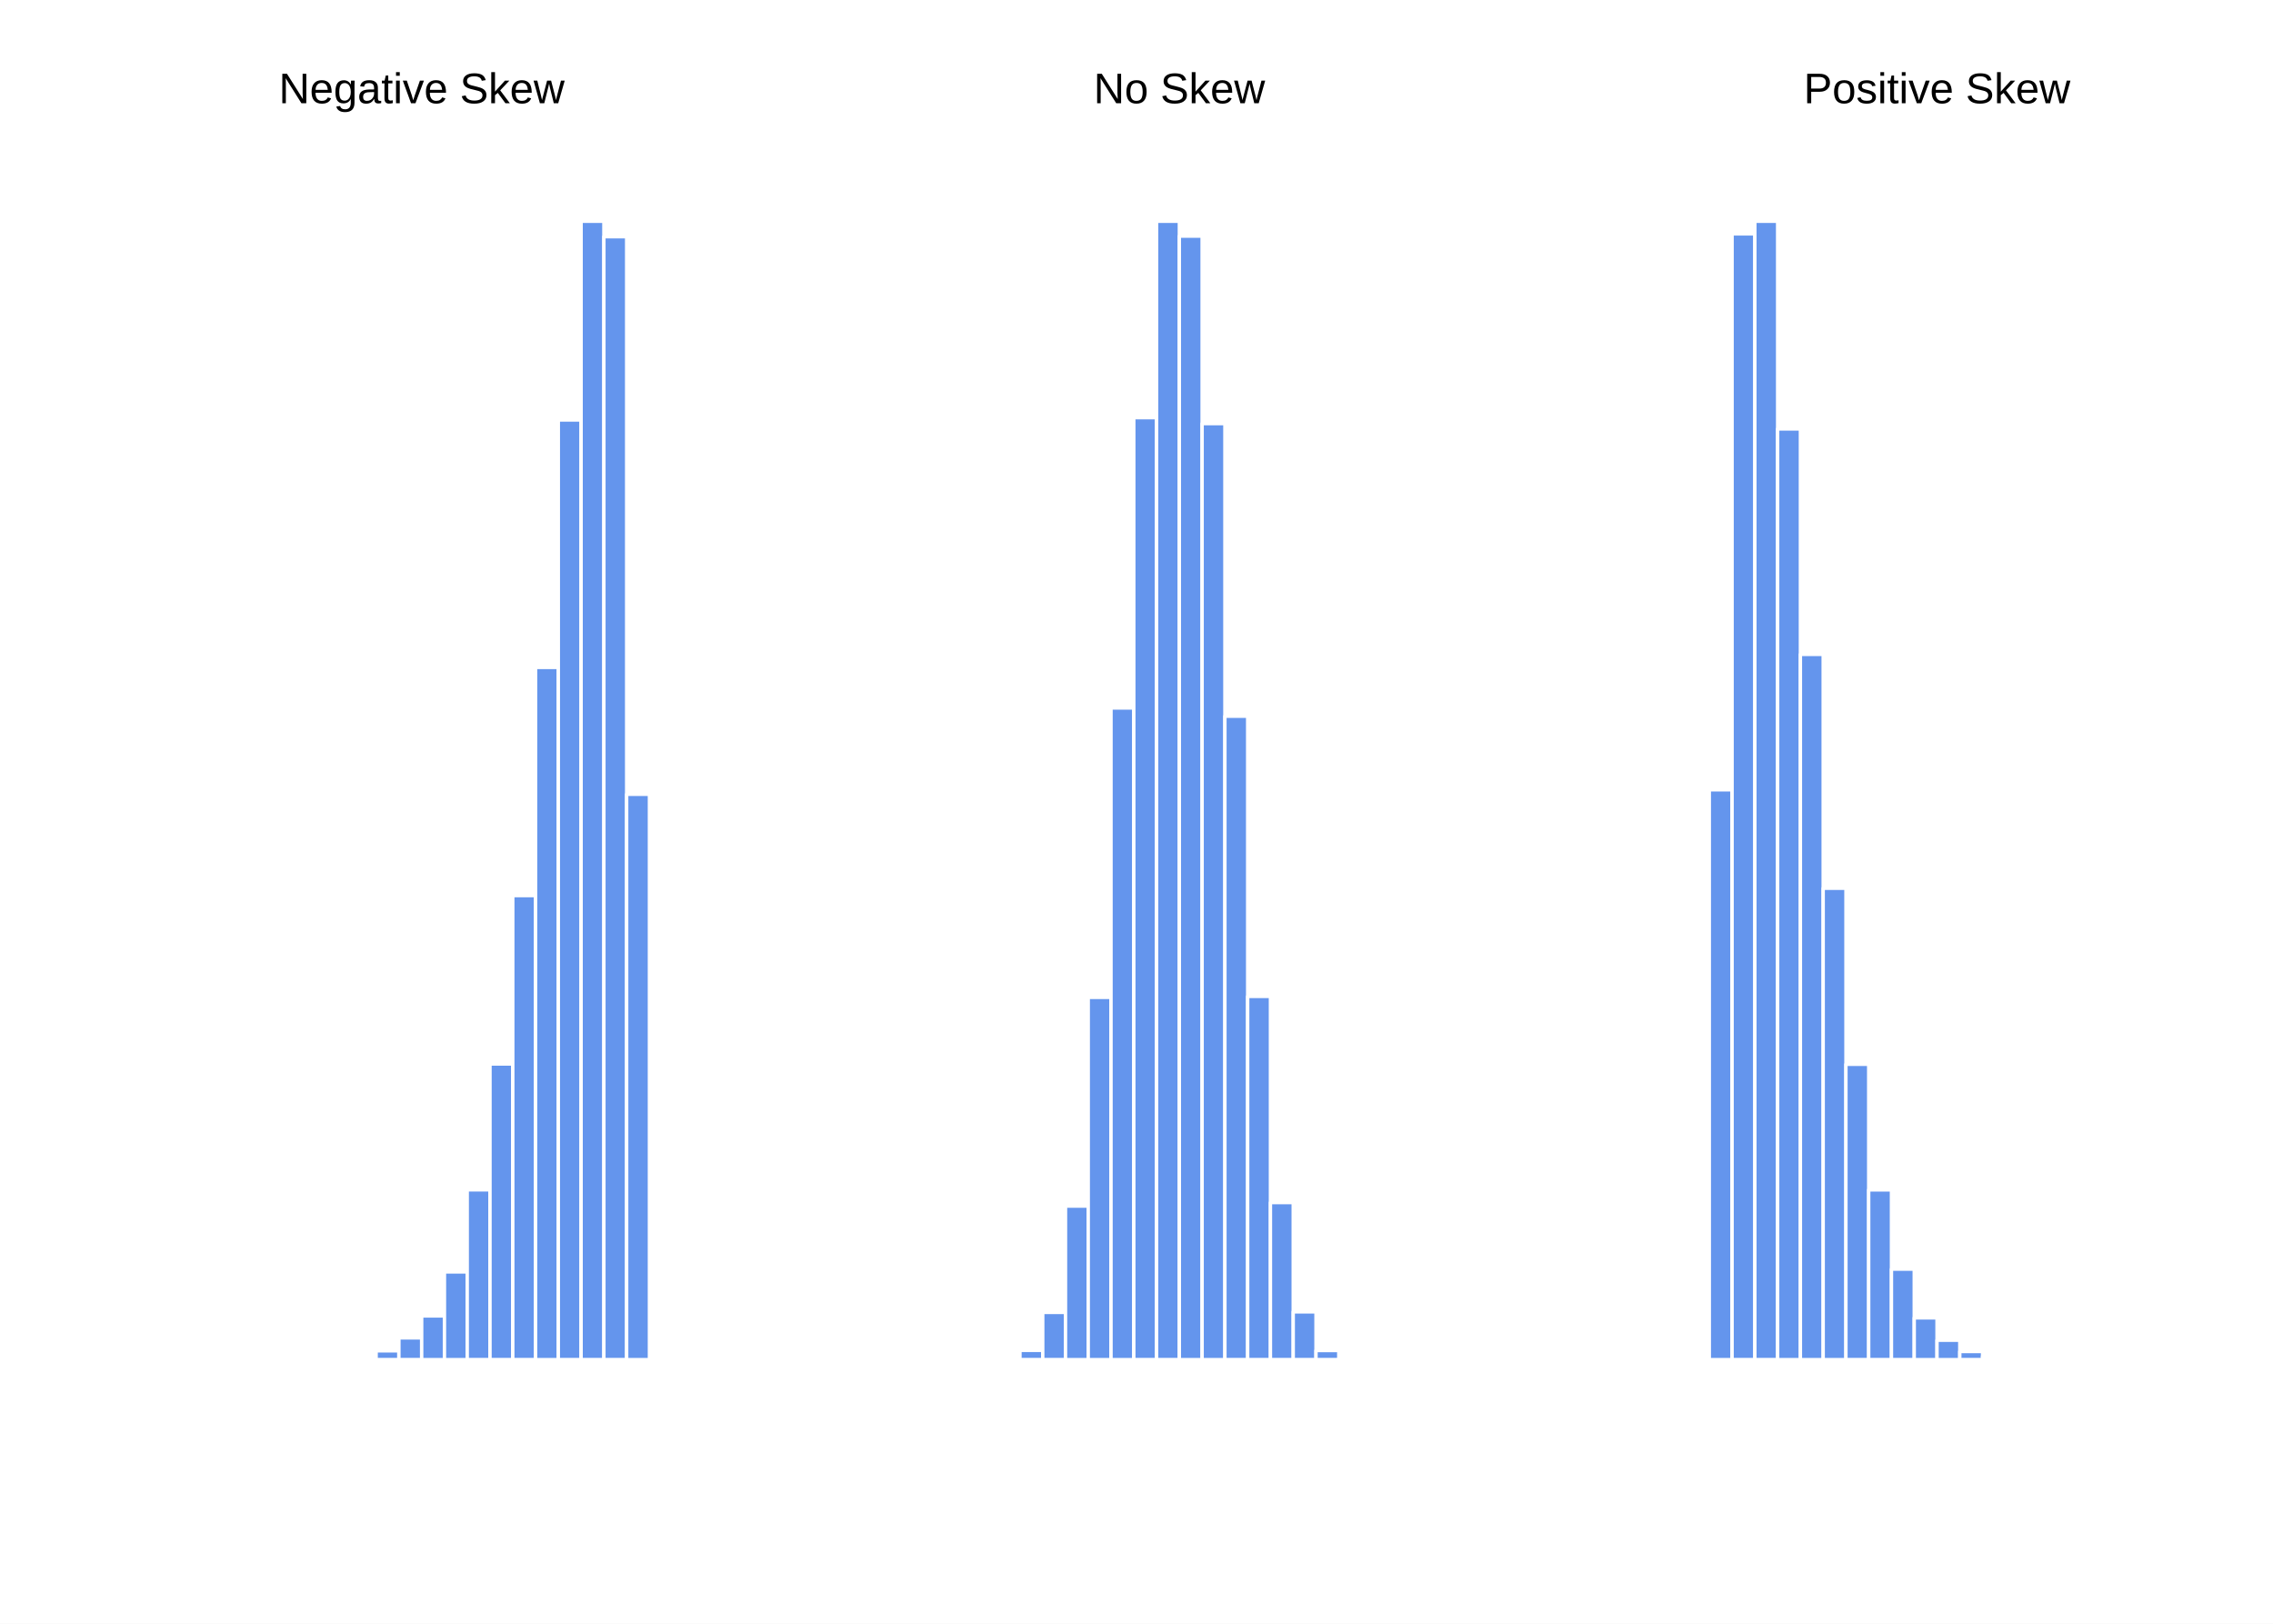
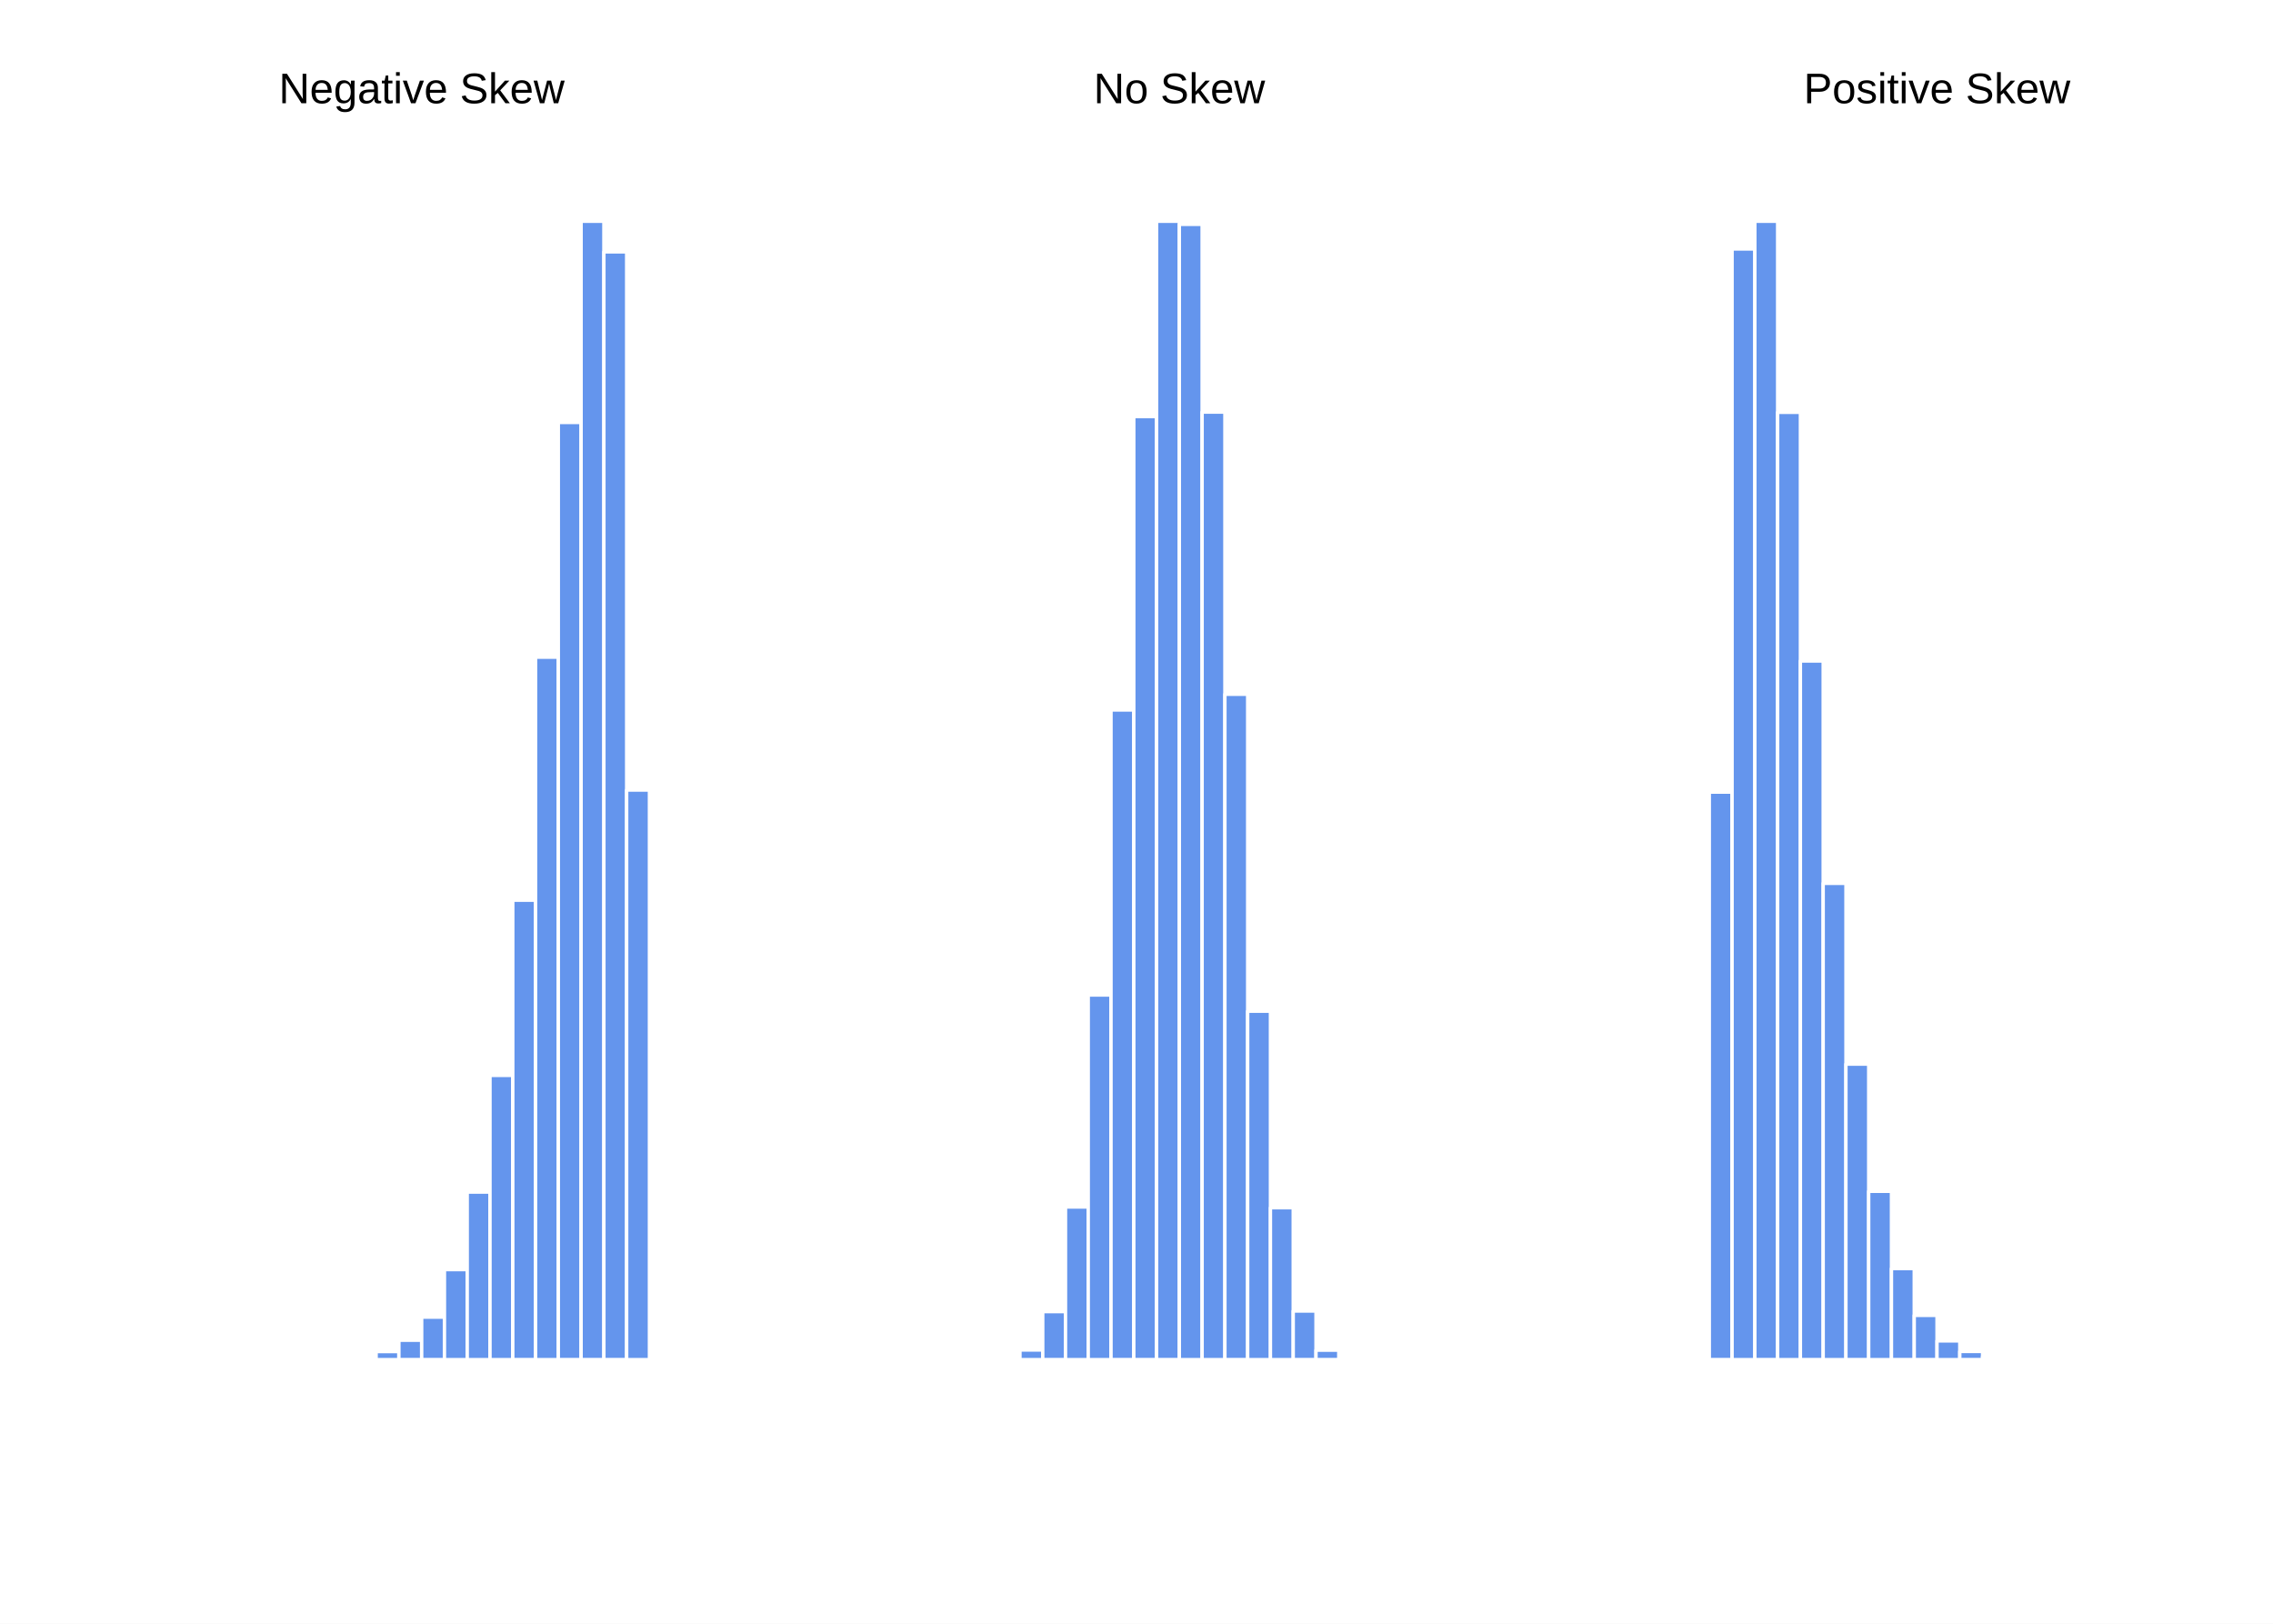
<svg xmlns="http://www.w3.org/2000/svg" class="svglite" width="504.00pt" height="360.00pt" viewBox="0 0 504.00 360.00">
  <defs>
    <style type="text/css">
    .svglite line, .svglite polyline, .svglite polygon, .svglite path, .svglite rect, .svglite circle {
      fill: none;
      stroke: #000000;
      stroke-linecap: round;
      stroke-linejoin: round;
      stroke-miterlimit: 10.00;
    }
    .svglite text {
      white-space: pre;
    }
  </style>
  </defs>
  <rect width="100%" height="100%" style="stroke: none; fill: #FFFFFF;" />
  <defs>
    <clipPath id="cpMC4wMHw1MDQuMDB8MC4wMHwzNjAuMDA=">
      <rect x="0.00" y="0.00" width="504.00" height="360.00" />
    </clipPath>
  </defs>
  <g clip-path="url(#cpMC4wMHw1MDQuMDB8MC4wMHwzNjAuMDA=)">
</g>
  <defs>
    <clipPath id="cpMzguOTd8MTQ4LjA0fDM4Ljk3fDMxMS41Mw==">
      <rect x="38.97" y="38.97" width="109.08" height="272.56" />
    </clipPath>
  </defs>
  <g clip-path="url(#cpMzguOTd8MTQ4LjA0fDM4Ljk3fDMxMS41Mw==)">
</g>
  <defs>
    <clipPath id="cpMC4wMHwxNjguMDB8MC4wMHwzNjAuMDA=">
      <rect x="0.00" y="0.00" width="168.00" height="360.00" />
    </clipPath>
  </defs>
  <g clip-path="url(#cpMC4wMHwxNjguMDB8MC4wMHwzNjAuMDA=)">
    <text x="93.50" y="22.89" text-anchor="middle" style="font-size: 9.50px; font-family: &quot;Arial&quot;;" textLength="63.38px" lengthAdjust="spacingAndGlyphs">Negative Skew</text>
  </g>
  <g clip-path="url(#cpMzguOTd8MTQ4LjA0fDM4Ljk3fDMxMS41Mw==)">
    <rect x="43.01" y="301.43" width="5.05" height="0.00" style="stroke-width: 0.75; stroke: #FFFFFF; fill: #6495ED;" />
    <rect x="48.06" y="301.43" width="5.05" height="0.00" style="stroke-width: 0.75; stroke: #FFFFFF; fill: #6495ED;" />
    <rect x="53.11" y="301.43" width="5.05" height="0.00" style="stroke-width: 0.75; stroke: #FFFFFF; fill: #6495ED;" />
    <rect x="58.16" y="301.43" width="5.05" height="0.00" style="stroke-width: 0.75; stroke: #FFFFFF; fill: #6495ED;" />
    <rect x="63.21" y="301.43" width="5.05" height="0.00" style="stroke-width: 0.75; stroke: #FFFFFF; fill: #6495ED;" />
-     <rect x="68.26" y="301.39" width="5.05" height="0.049" style="stroke-width: 0.75; stroke: #FFFFFF; fill: #6495ED;" />
+     <rect x="68.26" y="301.37" width="5.05" height="0.061" style="stroke-width: 0.75; stroke: #FFFFFF; fill: #6495ED;" />
    <rect x="73.30" y="301.21" width="5.05" height="0.22" style="stroke-width: 0.75; stroke: #FFFFFF; fill: #6495ED;" />
-     <rect x="78.35" y="300.94" width="5.05" height="0.49" style="stroke-width: 0.75; stroke: #FFFFFF; fill: #6495ED;" />
-     <rect x="83.40" y="299.50" width="5.05" height="1.93" style="stroke-width: 0.75; stroke: #FFFFFF; fill: #6495ED;" />
-     <rect x="88.45" y="296.62" width="5.05" height="4.81" style="stroke-width: 0.75; stroke: #FFFFFF; fill: #6495ED;" />
-     <rect x="93.50" y="291.76" width="5.05" height="9.68" style="stroke-width: 0.75; stroke: #FFFFFF; fill: #6495ED;" />
-     <rect x="98.55" y="282.00" width="5.05" height="19.44" style="stroke-width: 0.75; stroke: #FFFFFF; fill: #6495ED;" />
-     <rect x="103.60" y="263.80" width="5.05" height="37.63" style="stroke-width: 0.75; stroke: #FFFFFF; fill: #6495ED;" />
-     <rect x="108.65" y="235.90" width="5.05" height="65.53" style="stroke-width: 0.75; stroke: #FFFFFF; fill: #6495ED;" />
-     <rect x="113.70" y="198.56" width="5.05" height="102.87" style="stroke-width: 0.75; stroke: #FFFFFF; fill: #6495ED;" />
-     <rect x="118.75" y="147.98" width="5.05" height="153.46" style="stroke-width: 0.75; stroke: #FFFFFF; fill: #6495ED;" />
-     <rect x="123.80" y="93.12" width="5.05" height="208.31" style="stroke-width: 0.75; stroke: #FFFFFF; fill: #6495ED;" />
+     <rect x="78.35" y="300.86" width="5.05" height="0.58" style="stroke-width: 0.75; stroke: #FFFFFF; fill: #6495ED;" />
+     <rect x="83.40" y="299.66" width="5.05" height="1.78" style="stroke-width: 0.75; stroke: #FFFFFF; fill: #6495ED;" />
+     <rect x="88.45" y="297.14" width="5.05" height="4.29" style="stroke-width: 0.75; stroke: #FFFFFF; fill: #6495ED;" />
+     <rect x="93.50" y="292.03" width="5.05" height="9.40" style="stroke-width: 0.75; stroke: #FFFFFF; fill: #6495ED;" />
+     <rect x="98.55" y="281.49" width="5.05" height="19.95" style="stroke-width: 0.75; stroke: #FFFFFF; fill: #6495ED;" />
+     <rect x="103.60" y="264.30" width="5.05" height="37.14" style="stroke-width: 0.75; stroke: #FFFFFF; fill: #6495ED;" />
+     <rect x="108.65" y="238.42" width="5.05" height="63.02" style="stroke-width: 0.75; stroke: #FFFFFF; fill: #6495ED;" />
+     <rect x="113.70" y="199.59" width="5.05" height="101.84" style="stroke-width: 0.75; stroke: #FFFFFF; fill: #6495ED;" />
+     <rect x="118.75" y="145.70" width="5.05" height="155.74" style="stroke-width: 0.75; stroke: #FFFFFF; fill: #6495ED;" />
+     <rect x="123.80" y="93.66" width="5.05" height="207.77" style="stroke-width: 0.75; stroke: #FFFFFF; fill: #6495ED;" />
    <rect x="128.85" y="49.06" width="5.05" height="252.37" style="stroke-width: 0.75; stroke: #FFFFFF; fill: #6495ED;" />
-     <rect x="133.90" y="52.48" width="5.05" height="248.95" style="stroke-width: 0.75; stroke: #FFFFFF; fill: #6495ED;" />
-     <rect x="138.95" y="176.10" width="5.05" height="125.34" style="stroke-width: 0.75; stroke: #FFFFFF; fill: #6495ED;" />
+     <rect x="133.90" y="55.85" width="5.05" height="245.58" style="stroke-width: 0.75; stroke: #FFFFFF; fill: #6495ED;" />
+     <rect x="138.95" y="175.17" width="5.05" height="126.27" style="stroke-width: 0.75; stroke: #FFFFFF; fill: #6495ED;" />
  </g>
  <defs>
    <clipPath id="cpMjA2Ljk3fDMxNi4wNHwzOC45N3wzMTEuNTM=">
      <rect x="206.97" y="38.97" width="109.08" height="272.56" />
    </clipPath>
  </defs>
  <g clip-path="url(#cpMjA2Ljk3fDMxNi4wNHwzOC45N3wzMTEuNTM=)">
</g>
  <defs>
    <clipPath id="cpMTY4LjAwfDMzNi4wMHwwLjAwfDM2MC4wMA==">
      <rect x="168.00" y="0.00" width="168.00" height="360.00" />
    </clipPath>
  </defs>
  <g clip-path="url(#cpMTY4LjAwfDMzNi4wMHwwLjAwfDM2MC4wMA==)">
    <text x="261.50" y="22.89" text-anchor="middle" style="font-size: 9.50px; font-family: &quot;Arial&quot;;" textLength="38.02px" lengthAdjust="spacingAndGlyphs">No Skew</text>
  </g>
  <g clip-path="url(#cpMjA2Ljk3fDMxNi4wNHwzOC45N3wzMTEuNTM=)">
    <rect x="211.01" y="301.43" width="5.05" height="0.00" style="stroke-width: 0.75; stroke: #FFFFFF; fill: #6495ED;" />
    <rect x="216.06" y="301.43" width="5.05" height="0.00" style="stroke-width: 0.75; stroke: #FFFFFF; fill: #6495ED;" />
-     <rect x="221.11" y="301.16" width="5.05" height="0.28" style="stroke-width: 0.75; stroke: #FFFFFF; fill: #6495ED;" />
-     <rect x="226.16" y="299.39" width="5.05" height="2.04" style="stroke-width: 0.75; stroke: #FFFFFF; fill: #6495ED;" />
-     <rect x="231.21" y="290.98" width="5.05" height="10.45" style="stroke-width: 0.75; stroke: #FFFFFF; fill: #6495ED;" />
-     <rect x="236.26" y="267.40" width="5.05" height="34.04" style="stroke-width: 0.75; stroke: #FFFFFF; fill: #6495ED;" />
-     <rect x="241.30" y="221.13" width="5.05" height="80.31" style="stroke-width: 0.75; stroke: #FFFFFF; fill: #6495ED;" />
-     <rect x="246.35" y="156.97" width="5.05" height="144.47" style="stroke-width: 0.75; stroke: #FFFFFF; fill: #6495ED;" />
-     <rect x="251.40" y="92.60" width="5.05" height="208.83" style="stroke-width: 0.75; stroke: #FFFFFF; fill: #6495ED;" />
+     <rect x="221.11" y="301.19" width="5.05" height="0.25" style="stroke-width: 0.75; stroke: #FFFFFF; fill: #6495ED;" />
+     <rect x="226.16" y="299.31" width="5.05" height="2.13" style="stroke-width: 0.75; stroke: #FFFFFF; fill: #6495ED;" />
+     <rect x="231.21" y="290.80" width="5.05" height="10.63" style="stroke-width: 0.75; stroke: #FFFFFF; fill: #6495ED;" />
+     <rect x="236.26" y="267.61" width="5.05" height="33.83" style="stroke-width: 0.75; stroke: #FFFFFF; fill: #6495ED;" />
+     <rect x="241.30" y="220.61" width="5.05" height="80.83" style="stroke-width: 0.75; stroke: #FFFFFF; fill: #6495ED;" />
+     <rect x="246.35" y="157.41" width="5.05" height="144.02" style="stroke-width: 0.75; stroke: #FFFFFF; fill: #6495ED;" />
+     <rect x="251.40" y="92.36" width="5.05" height="209.07" style="stroke-width: 0.75; stroke: #FFFFFF; fill: #6495ED;" />
    <rect x="256.45" y="49.06" width="5.05" height="252.37" style="stroke-width: 0.75; stroke: #FFFFFF; fill: #6495ED;" />
-     <rect x="261.50" y="52.35" width="5.05" height="249.09" style="stroke-width: 0.75; stroke: #FFFFFF; fill: #6495ED;" />
-     <rect x="266.55" y="93.92" width="5.05" height="207.52" style="stroke-width: 0.75; stroke: #FFFFFF; fill: #6495ED;" />
-     <rect x="271.60" y="158.79" width="5.05" height="142.64" style="stroke-width: 0.75; stroke: #FFFFFF; fill: #6495ED;" />
-     <rect x="276.65" y="220.92" width="5.05" height="80.51" style="stroke-width: 0.75; stroke: #FFFFFF; fill: #6495ED;" />
-     <rect x="281.70" y="266.62" width="5.05" height="34.81" style="stroke-width: 0.75; stroke: #FFFFFF; fill: #6495ED;" />
-     <rect x="286.75" y="290.86" width="5.05" height="10.57" style="stroke-width: 0.75; stroke: #FFFFFF; fill: #6495ED;" />
-     <rect x="291.80" y="299.43" width="5.05" height="2.00" style="stroke-width: 0.75; stroke: #FFFFFF; fill: #6495ED;" />
-     <rect x="296.85" y="301.22" width="5.05" height="0.22" style="stroke-width: 0.75; stroke: #FFFFFF; fill: #6495ED;" />
+     <rect x="261.50" y="49.74" width="5.05" height="251.70" style="stroke-width: 0.75; stroke: #FFFFFF; fill: #6495ED;" />
+     <rect x="266.55" y="91.37" width="5.05" height="210.07" style="stroke-width: 0.75; stroke: #FFFFFF; fill: #6495ED;" />
+     <rect x="271.60" y="153.93" width="5.05" height="147.50" style="stroke-width: 0.75; stroke: #FFFFFF; fill: #6495ED;" />
+     <rect x="276.65" y="224.19" width="5.05" height="77.25" style="stroke-width: 0.75; stroke: #FFFFFF; fill: #6495ED;" />
+     <rect x="281.70" y="267.77" width="5.05" height="33.67" style="stroke-width: 0.75; stroke: #FFFFFF; fill: #6495ED;" />
+     <rect x="286.75" y="290.67" width="5.05" height="10.76" style="stroke-width: 0.75; stroke: #FFFFFF; fill: #6495ED;" />
+     <rect x="291.80" y="299.35" width="5.05" height="2.08" style="stroke-width: 0.75; stroke: #FFFFFF; fill: #6495ED;" />
+     <rect x="296.85" y="301.24" width="5.05" height="0.19" style="stroke-width: 0.75; stroke: #FFFFFF; fill: #6495ED;" />
    <rect x="301.90" y="301.43" width="5.05" height="0.00" style="stroke-width: 0.75; stroke: #FFFFFF; fill: #6495ED;" />
    <rect x="306.95" y="301.43" width="5.05" height="0.00" style="stroke-width: 0.75; stroke: #FFFFFF; fill: #6495ED;" />
  </g>
  <defs>
    <clipPath id="cpMzc0Ljk3fDQ4NC4wNHwzOC45N3wzMTEuNTM=">
      <rect x="374.97" y="38.97" width="109.08" height="272.56" />
    </clipPath>
  </defs>
  <g clip-path="url(#cpMzc0Ljk3fDQ4NC4wNHwzOC45N3wzMTEuNTM=)">
</g>
  <defs>
    <clipPath id="cpMzM2LjAwfDUwNC4wMHwwLjAwfDM2MC4wMA==">
      <rect x="336.00" y="0.00" width="168.00" height="360.00" />
    </clipPath>
  </defs>
  <g clip-path="url(#cpMzM2LjAwfDUwNC4wMHwwLjAwfDM2MC4wMA==)">
    <text x="429.50" y="22.89" text-anchor="middle" style="font-size: 9.50px; font-family: &quot;Arial&quot;;" textLength="59.15px" lengthAdjust="spacingAndGlyphs">Positive Skew</text>
  </g>
  <g clip-path="url(#cpMzc0Ljk3fDQ4NC4wNHwzOC45N3wzMTEuNTM=)">
-     <rect x="379.01" y="175.11" width="5.05" height="126.33" style="stroke-width: 0.75; stroke: #FFFFFF; fill: #6495ED;" />
-     <rect x="384.06" y="51.85" width="5.05" height="249.58" style="stroke-width: 0.75; stroke: #FFFFFF; fill: #6495ED;" />
+     <rect x="379.01" y="175.62" width="5.05" height="125.81" style="stroke-width: 0.75; stroke: #FFFFFF; fill: #6495ED;" />
+     <rect x="384.06" y="55.20" width="5.05" height="246.24" style="stroke-width: 0.75; stroke: #FFFFFF; fill: #6495ED;" />
    <rect x="389.11" y="49.06" width="5.05" height="252.37" style="stroke-width: 0.75; stroke: #FFFFFF; fill: #6495ED;" />
-     <rect x="394.16" y="95.10" width="5.05" height="206.34" style="stroke-width: 0.75; stroke: #FFFFFF; fill: #6495ED;" />
-     <rect x="399.21" y="145.09" width="5.05" height="156.35" style="stroke-width: 0.75; stroke: #FFFFFF; fill: #6495ED;" />
-     <rect x="404.26" y="196.94" width="5.05" height="104.50" style="stroke-width: 0.75; stroke: #FFFFFF; fill: #6495ED;" />
-     <rect x="409.30" y="235.97" width="5.05" height="65.46" style="stroke-width: 0.75; stroke: #FFFFFF; fill: #6495ED;" />
-     <rect x="414.35" y="263.82" width="5.05" height="37.61" style="stroke-width: 0.75; stroke: #FFFFFF; fill: #6495ED;" />
-     <rect x="419.40" y="281.38" width="5.05" height="20.05" style="stroke-width: 0.75; stroke: #FFFFFF; fill: #6495ED;" />
-     <rect x="424.45" y="292.19" width="5.05" height="9.25" style="stroke-width: 0.75; stroke: #FFFFFF; fill: #6495ED;" />
-     <rect x="429.50" y="297.15" width="5.05" height="4.29" style="stroke-width: 0.75; stroke: #FFFFFF; fill: #6495ED;" />
-     <rect x="434.55" y="299.64" width="5.05" height="1.79" style="stroke-width: 0.75; stroke: #FFFFFF; fill: #6495ED;" />
-     <rect x="439.60" y="300.69" width="5.05" height="0.74" style="stroke-width: 0.75; stroke: #FFFFFF; fill: #6495ED;" />
-     <rect x="444.65" y="301.22" width="5.05" height="0.21" style="stroke-width: 0.75; stroke: #FFFFFF; fill: #6495ED;" />
+     <rect x="394.16" y="91.42" width="5.05" height="210.02" style="stroke-width: 0.75; stroke: #FFFFFF; fill: #6495ED;" />
+     <rect x="399.21" y="146.55" width="5.05" height="154.88" style="stroke-width: 0.75; stroke: #FFFFFF; fill: #6495ED;" />
+     <rect x="404.26" y="195.85" width="5.05" height="105.59" style="stroke-width: 0.75; stroke: #FFFFFF; fill: #6495ED;" />
+     <rect x="409.30" y="235.93" width="5.05" height="65.50" style="stroke-width: 0.75; stroke: #FFFFFF; fill: #6495ED;" />
+     <rect x="414.35" y="264.13" width="5.05" height="37.31" style="stroke-width: 0.75; stroke: #FFFFFF; fill: #6495ED;" />
+     <rect x="419.40" y="281.26" width="5.05" height="20.17" style="stroke-width: 0.75; stroke: #FFFFFF; fill: #6495ED;" />
+     <rect x="424.45" y="291.63" width="5.05" height="9.80" style="stroke-width: 0.75; stroke: #FFFFFF; fill: #6495ED;" />
+     <rect x="429.50" y="297.29" width="5.05" height="4.15" style="stroke-width: 0.75; stroke: #FFFFFF; fill: #6495ED;" />
+     <rect x="434.55" y="299.63" width="5.05" height="1.80" style="stroke-width: 0.75; stroke: #FFFFFF; fill: #6495ED;" />
+     <rect x="439.60" y="300.77" width="5.05" height="0.67" style="stroke-width: 0.75; stroke: #FFFFFF; fill: #6495ED;" />
+     <rect x="444.65" y="301.25" width="5.05" height="0.19" style="stroke-width: 0.75; stroke: #FFFFFF; fill: #6495ED;" />
    <rect x="449.70" y="301.42" width="5.05" height="0.012" style="stroke-width: 0.75; stroke: #FFFFFF; fill: #6495ED;" />
-     <rect x="454.75" y="301.43" width="5.05" height="0.00" style="stroke-width: 0.75; stroke: #FFFFFF; fill: #6495ED;" />
+     <rect x="454.75" y="301.42" width="5.05" height="0.012" style="stroke-width: 0.75; stroke: #FFFFFF; fill: #6495ED;" />
    <rect x="459.80" y="301.43" width="5.05" height="0.00" style="stroke-width: 0.75; stroke: #FFFFFF; fill: #6495ED;" />
    <rect x="464.85" y="301.43" width="5.05" height="0.00" style="stroke-width: 0.75; stroke: #FFFFFF; fill: #6495ED;" />
    <rect x="469.90" y="301.43" width="5.05" height="0.00" style="stroke-width: 0.75; stroke: #FFFFFF; fill: #6495ED;" />
    <rect x="474.95" y="301.43" width="5.05" height="0.00" style="stroke-width: 0.75; stroke: #FFFFFF; fill: #6495ED;" />
  </g>
</svg>
